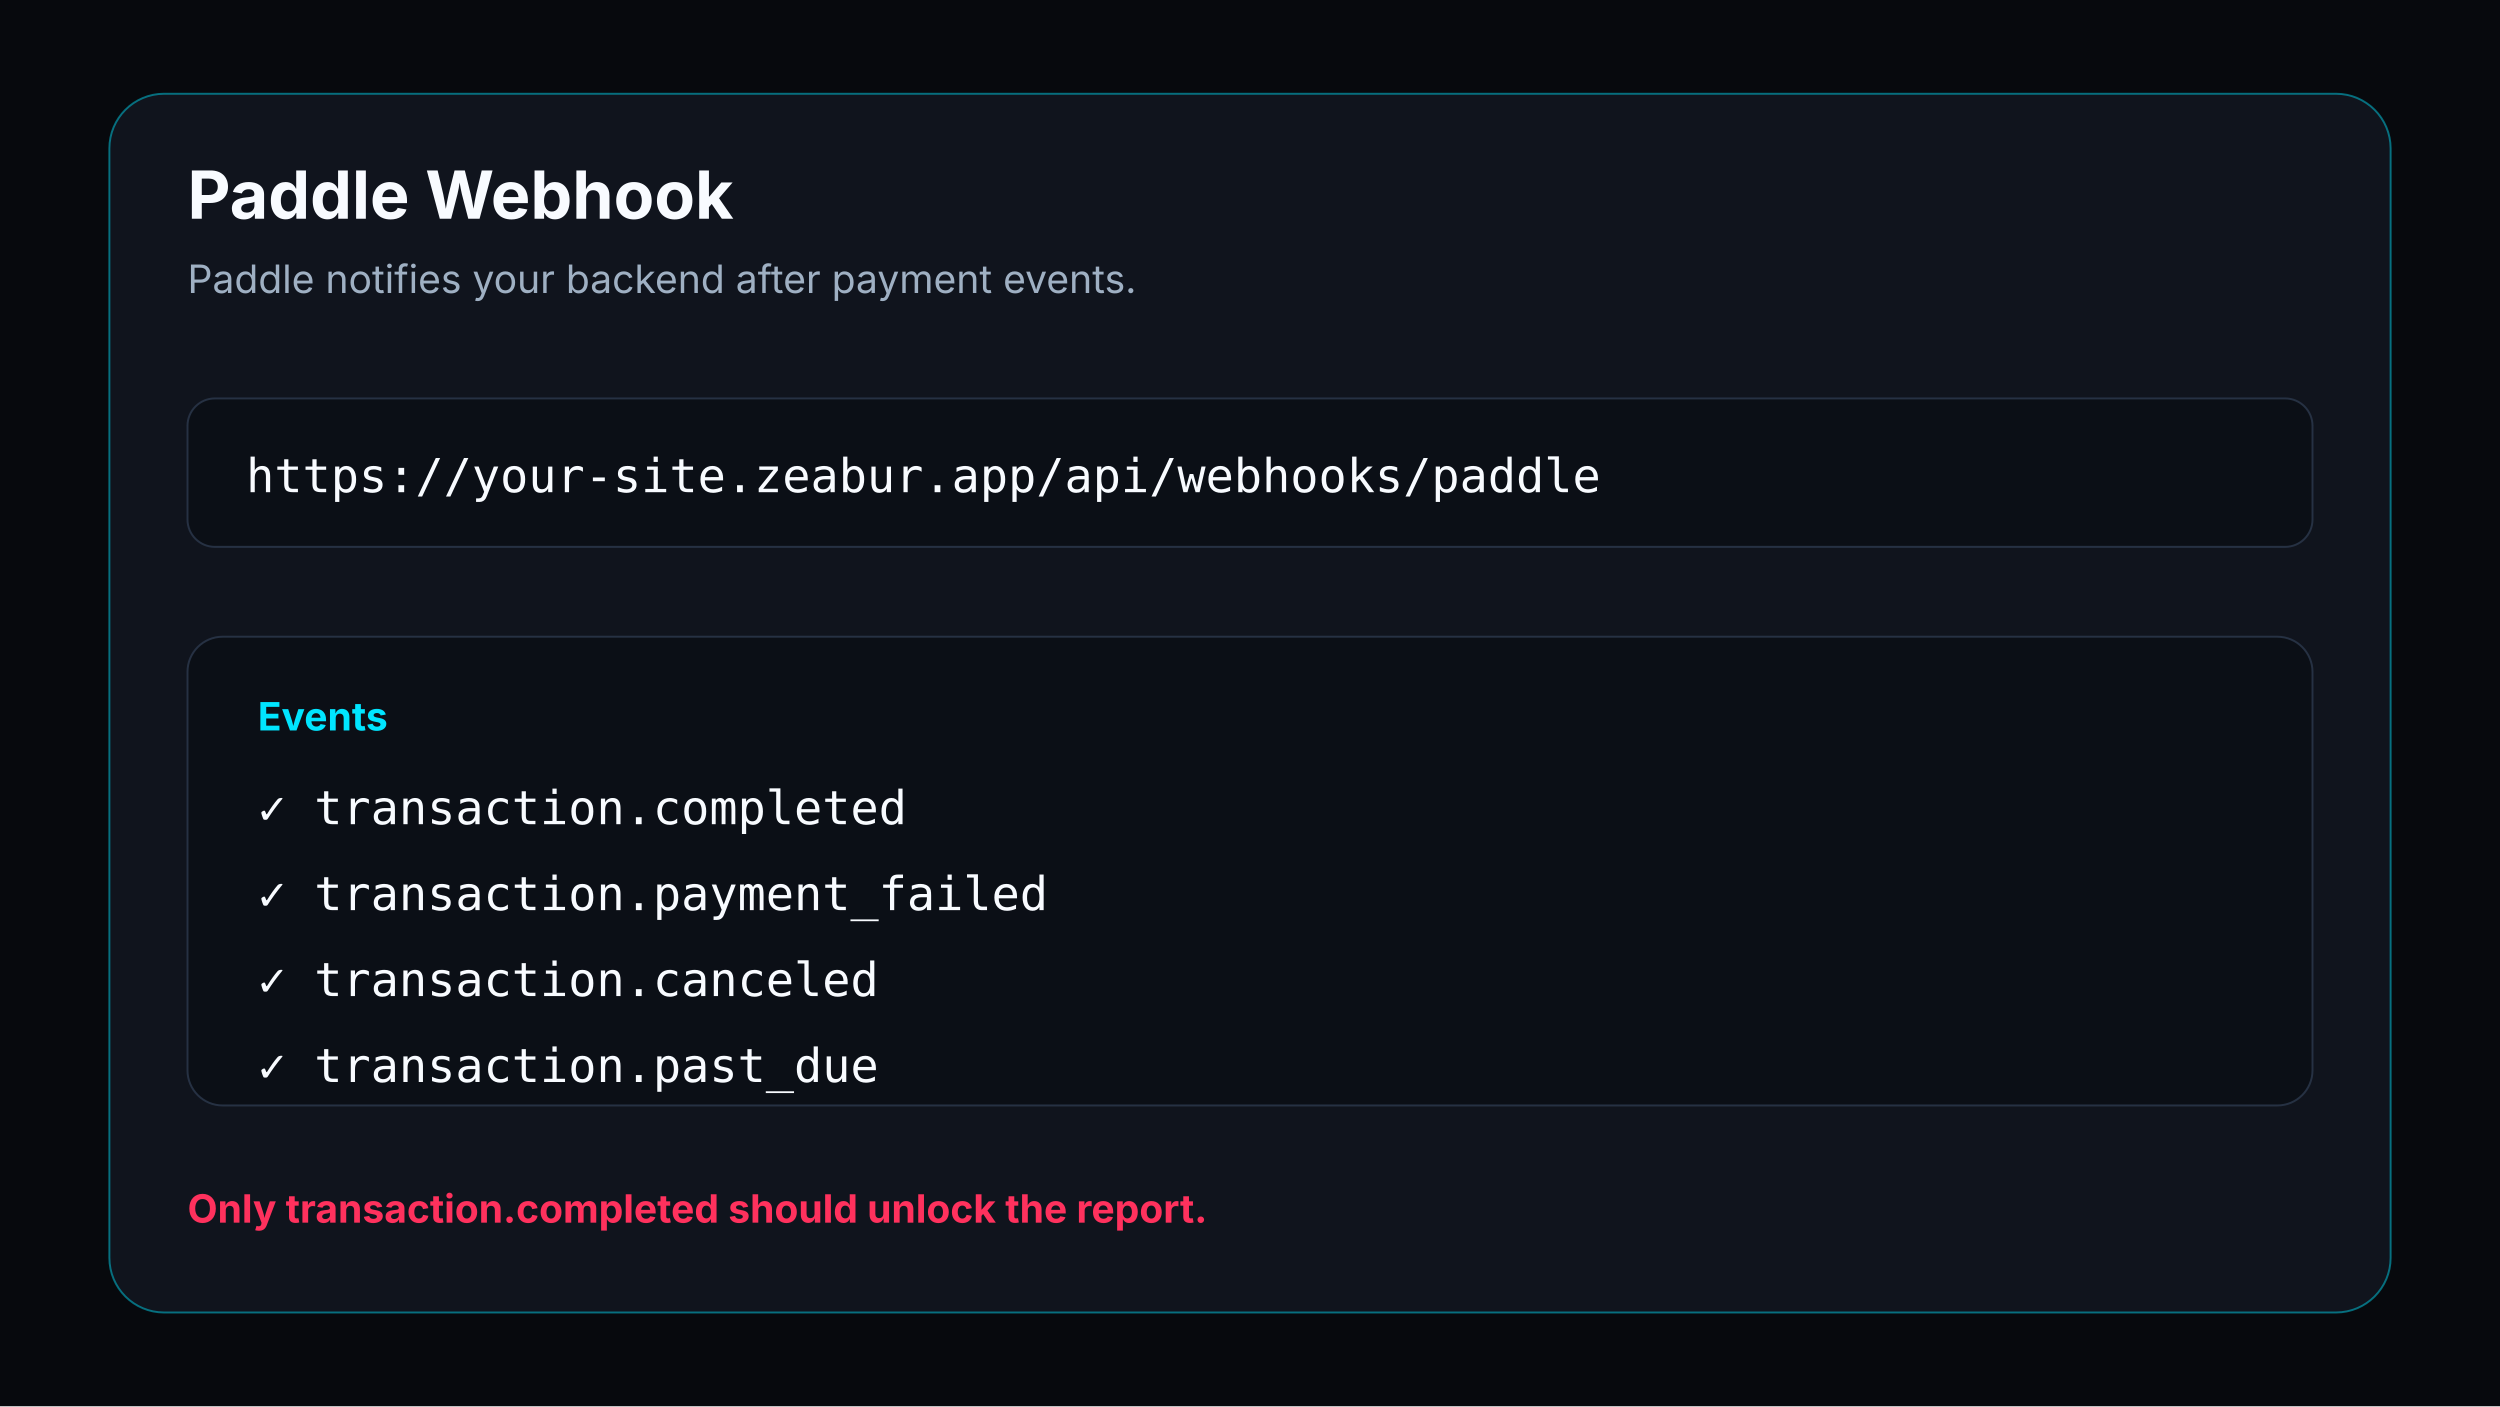
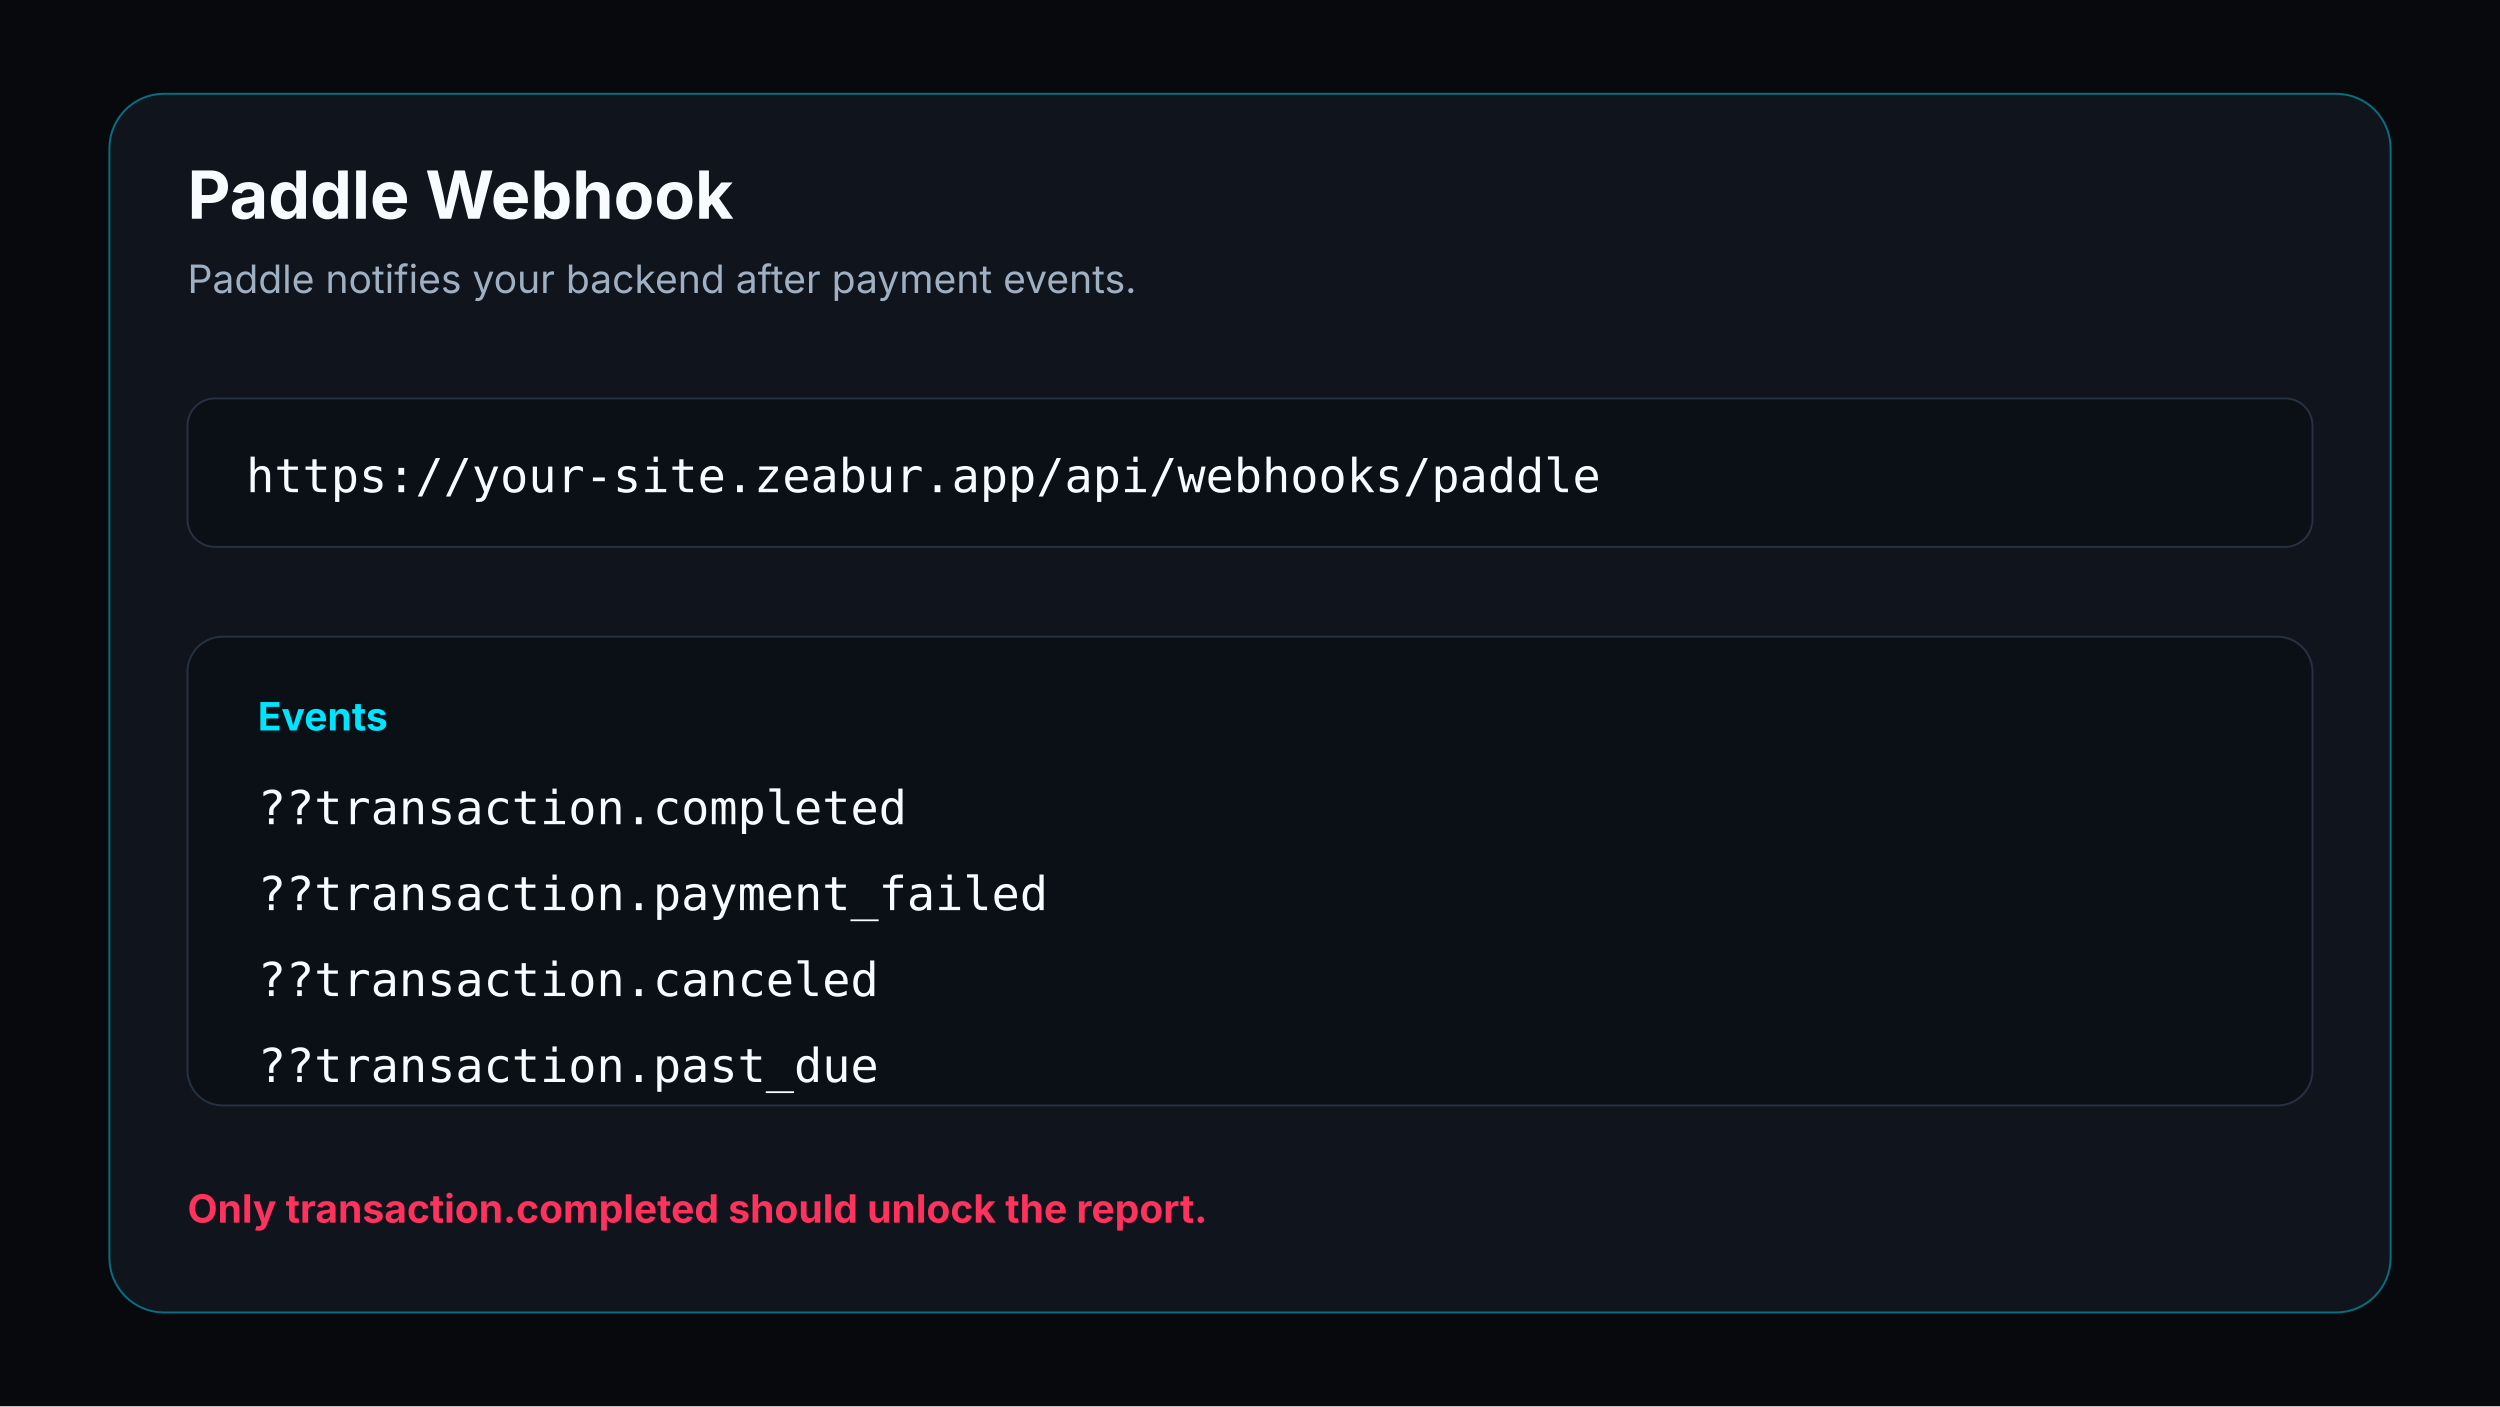
- <svg xmlns="http://www.w3.org/2000/svg" width="1280" height="720" viewBox="0 0 1280 720" role="img" aria-label="Paddle webhook screenshot mockup">
+ <svg xmlns="http://www.w3.org/2000/svg" width="1280" height="720" viewBox="0 0 1280 720" role="img" aria-label="Paddle webhook webhook diagram">
  <rect width="1280" height="720" fill="#07090d" />
  <rect x="56" y="48" width="1168" height="624" rx="28" fill="#10141d" stroke="#00e5ff" stroke-opacity=".45" />
  <text x="96" y="112" fill="#f8fbff" font-family="Inter,Arial" font-size="34" font-weight="700">Paddle Webhook</text>
  <text x="96" y="150" fill="#9fb0c3" font-family="Inter,Arial" font-size="20">Paddle notifies your backend after payment events.</text>
  <rect x="96" y="204" width="1088" height="76" rx="14" fill="#0b0f16" stroke="#263143" />
  <text x="126" y="252" fill="#f8fbff" font-family="Consolas,monospace" font-size="24">https://your-site.zeabur.app/api/webhooks/paddle</text>
  <rect x="96" y="326" width="1088" height="240" rx="18" fill="#0b0f16" stroke="#263143" />
  <text x="132" y="374" fill="#00e5ff" font-family="Inter,Arial" font-size="20" font-weight="700">Events</text>
-   <text x="132" y="422" fill="#f8fbff" font-family="Consolas,monospace" font-size="24">✓ transaction.completed</text>
-   <text x="132" y="466" fill="#f8fbff" font-family="Consolas,monospace" font-size="24">✓ transaction.payment_failed</text>
-   <text x="132" y="510" fill="#f8fbff" font-family="Consolas,monospace" font-size="24">✓ transaction.canceled</text>
-   <text x="132" y="554" fill="#f8fbff" font-family="Consolas,monospace" font-size="24">✓ transaction.past_due</text>
+   <text x="132" y="422" fill="#f8fbff" font-family="Consolas,monospace" font-size="24">??transaction.completed</text>
+   <text x="132" y="466" fill="#f8fbff" font-family="Consolas,monospace" font-size="24">??transaction.payment_failed</text>
+   <text x="132" y="510" fill="#f8fbff" font-family="Consolas,monospace" font-size="24">??transaction.canceled</text>
+   <text x="132" y="554" fill="#f8fbff" font-family="Consolas,monospace" font-size="24">??transaction.past_due</text>
  <text x="96" y="626" fill="#ff315d" font-family="Inter,Arial" font-size="20" font-weight="700">Only transaction.completed should unlock the report.</text>
</svg>
